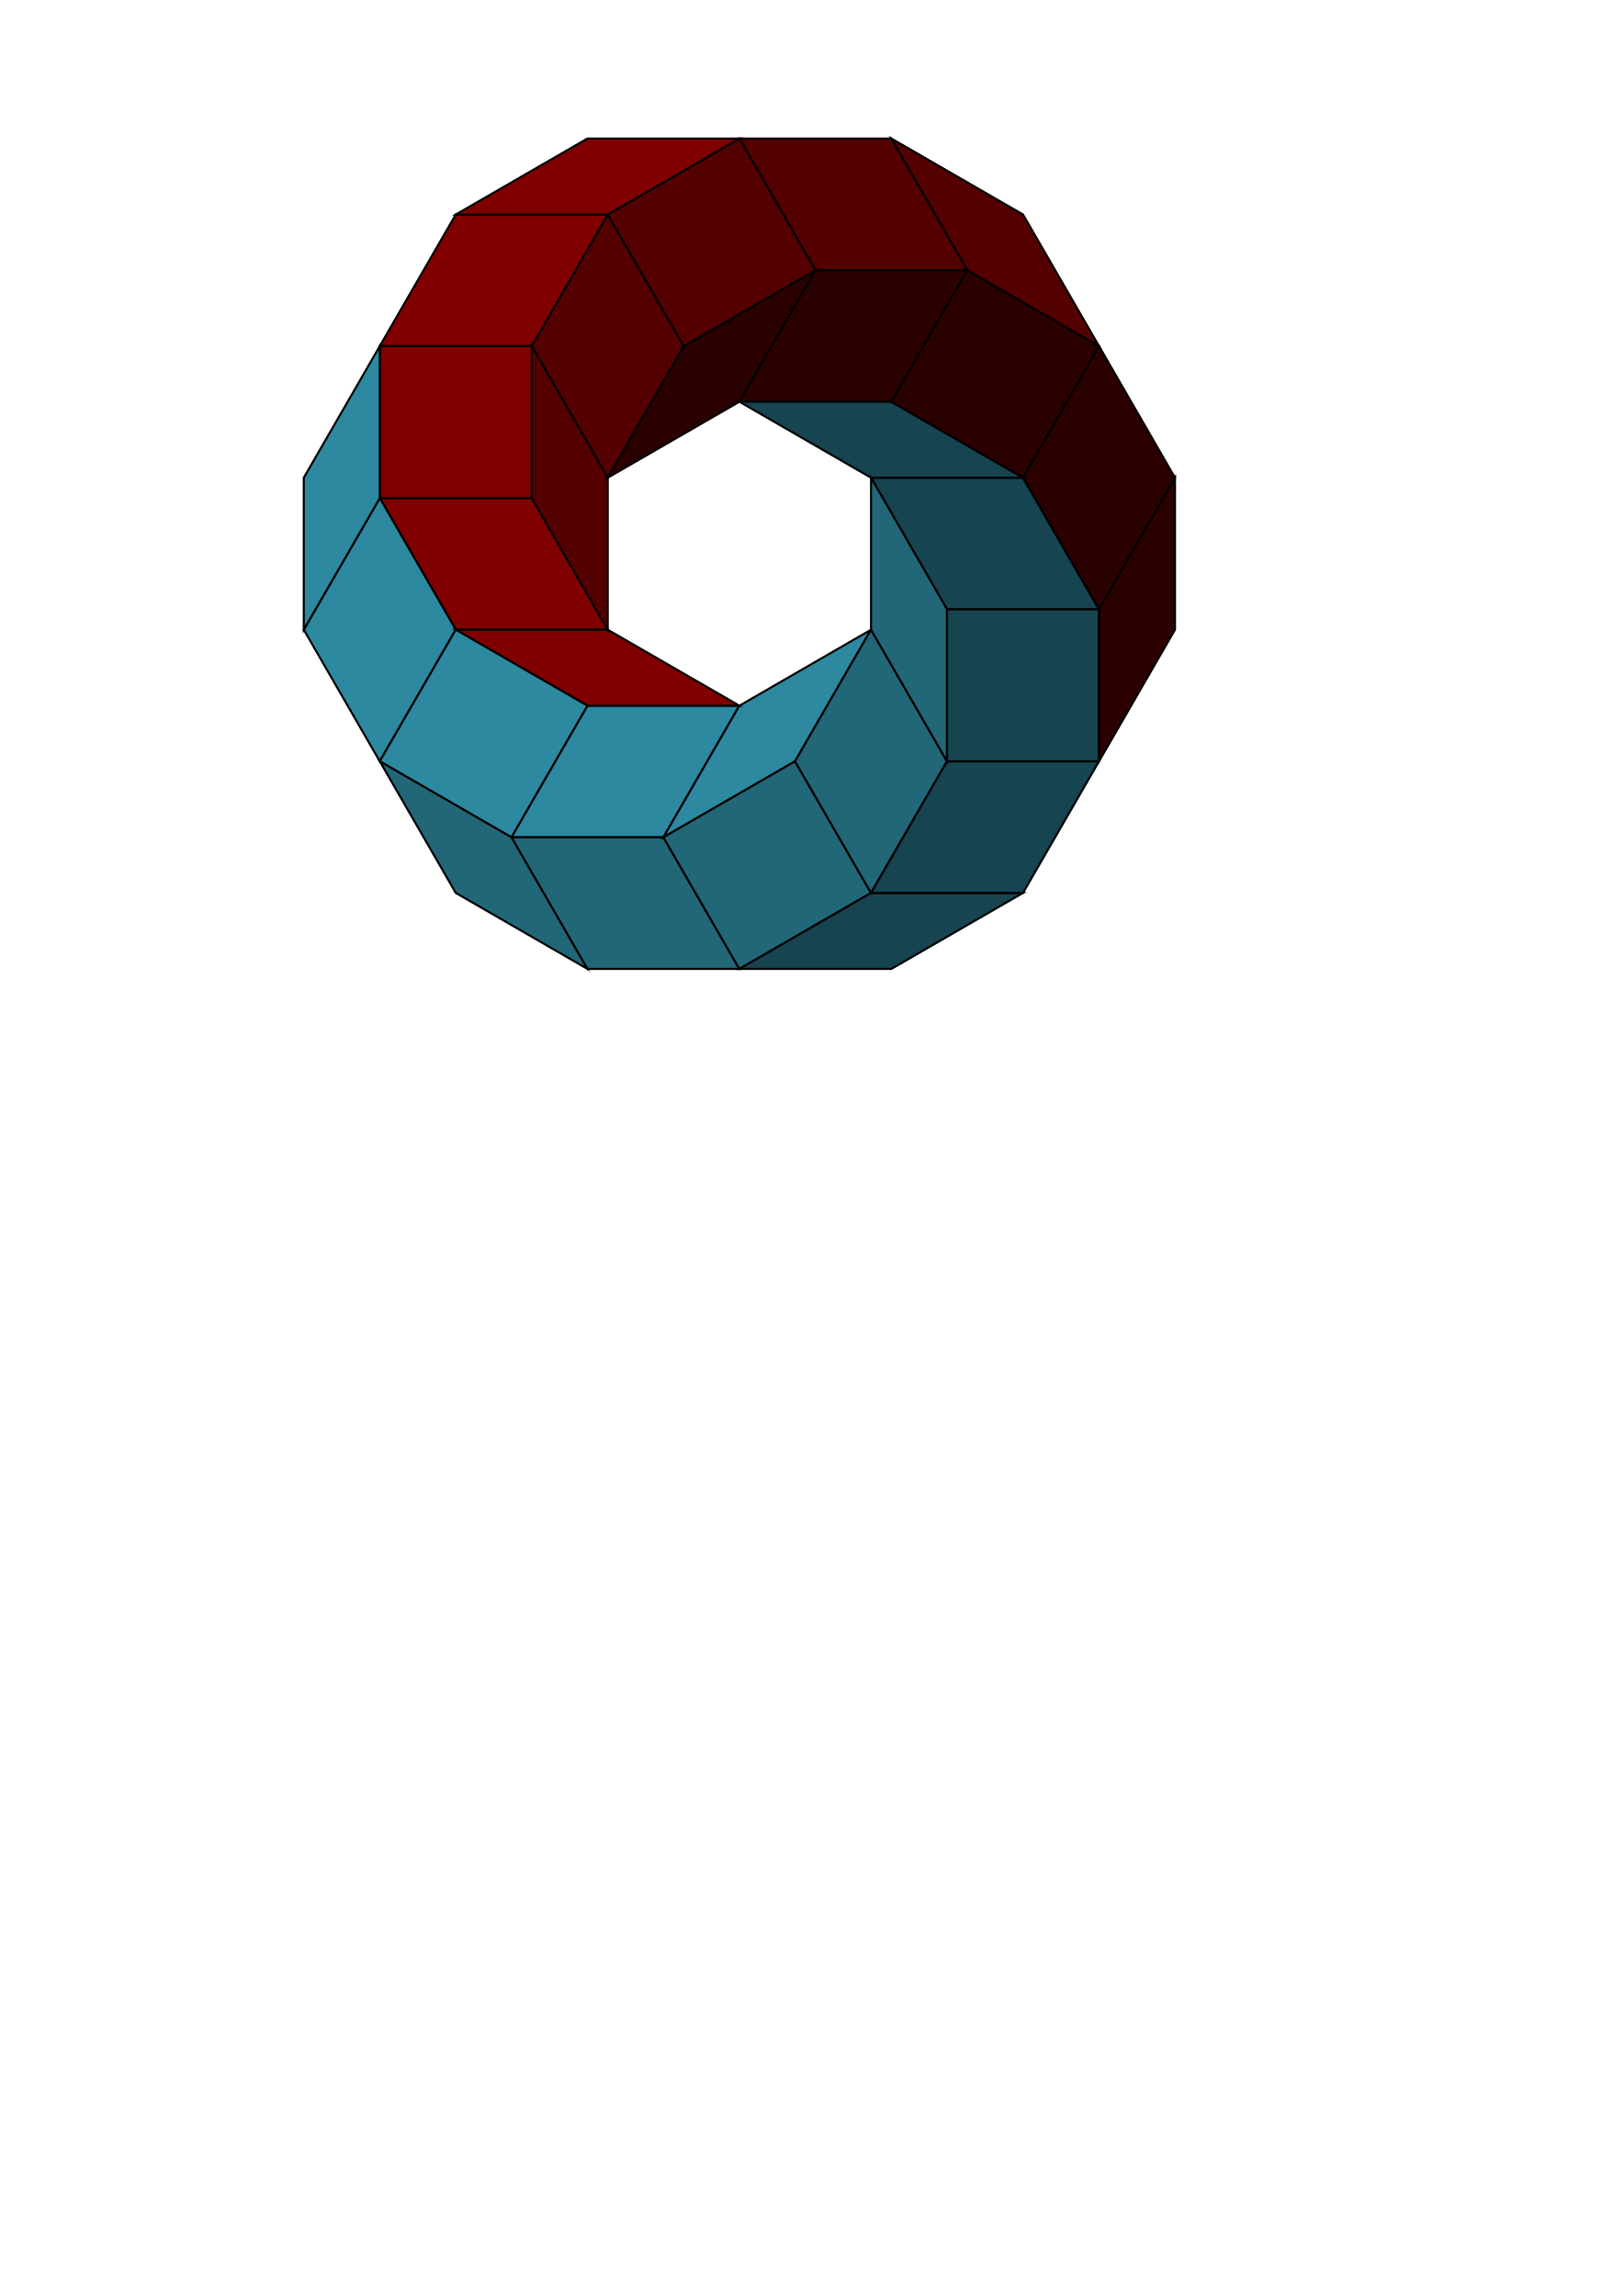
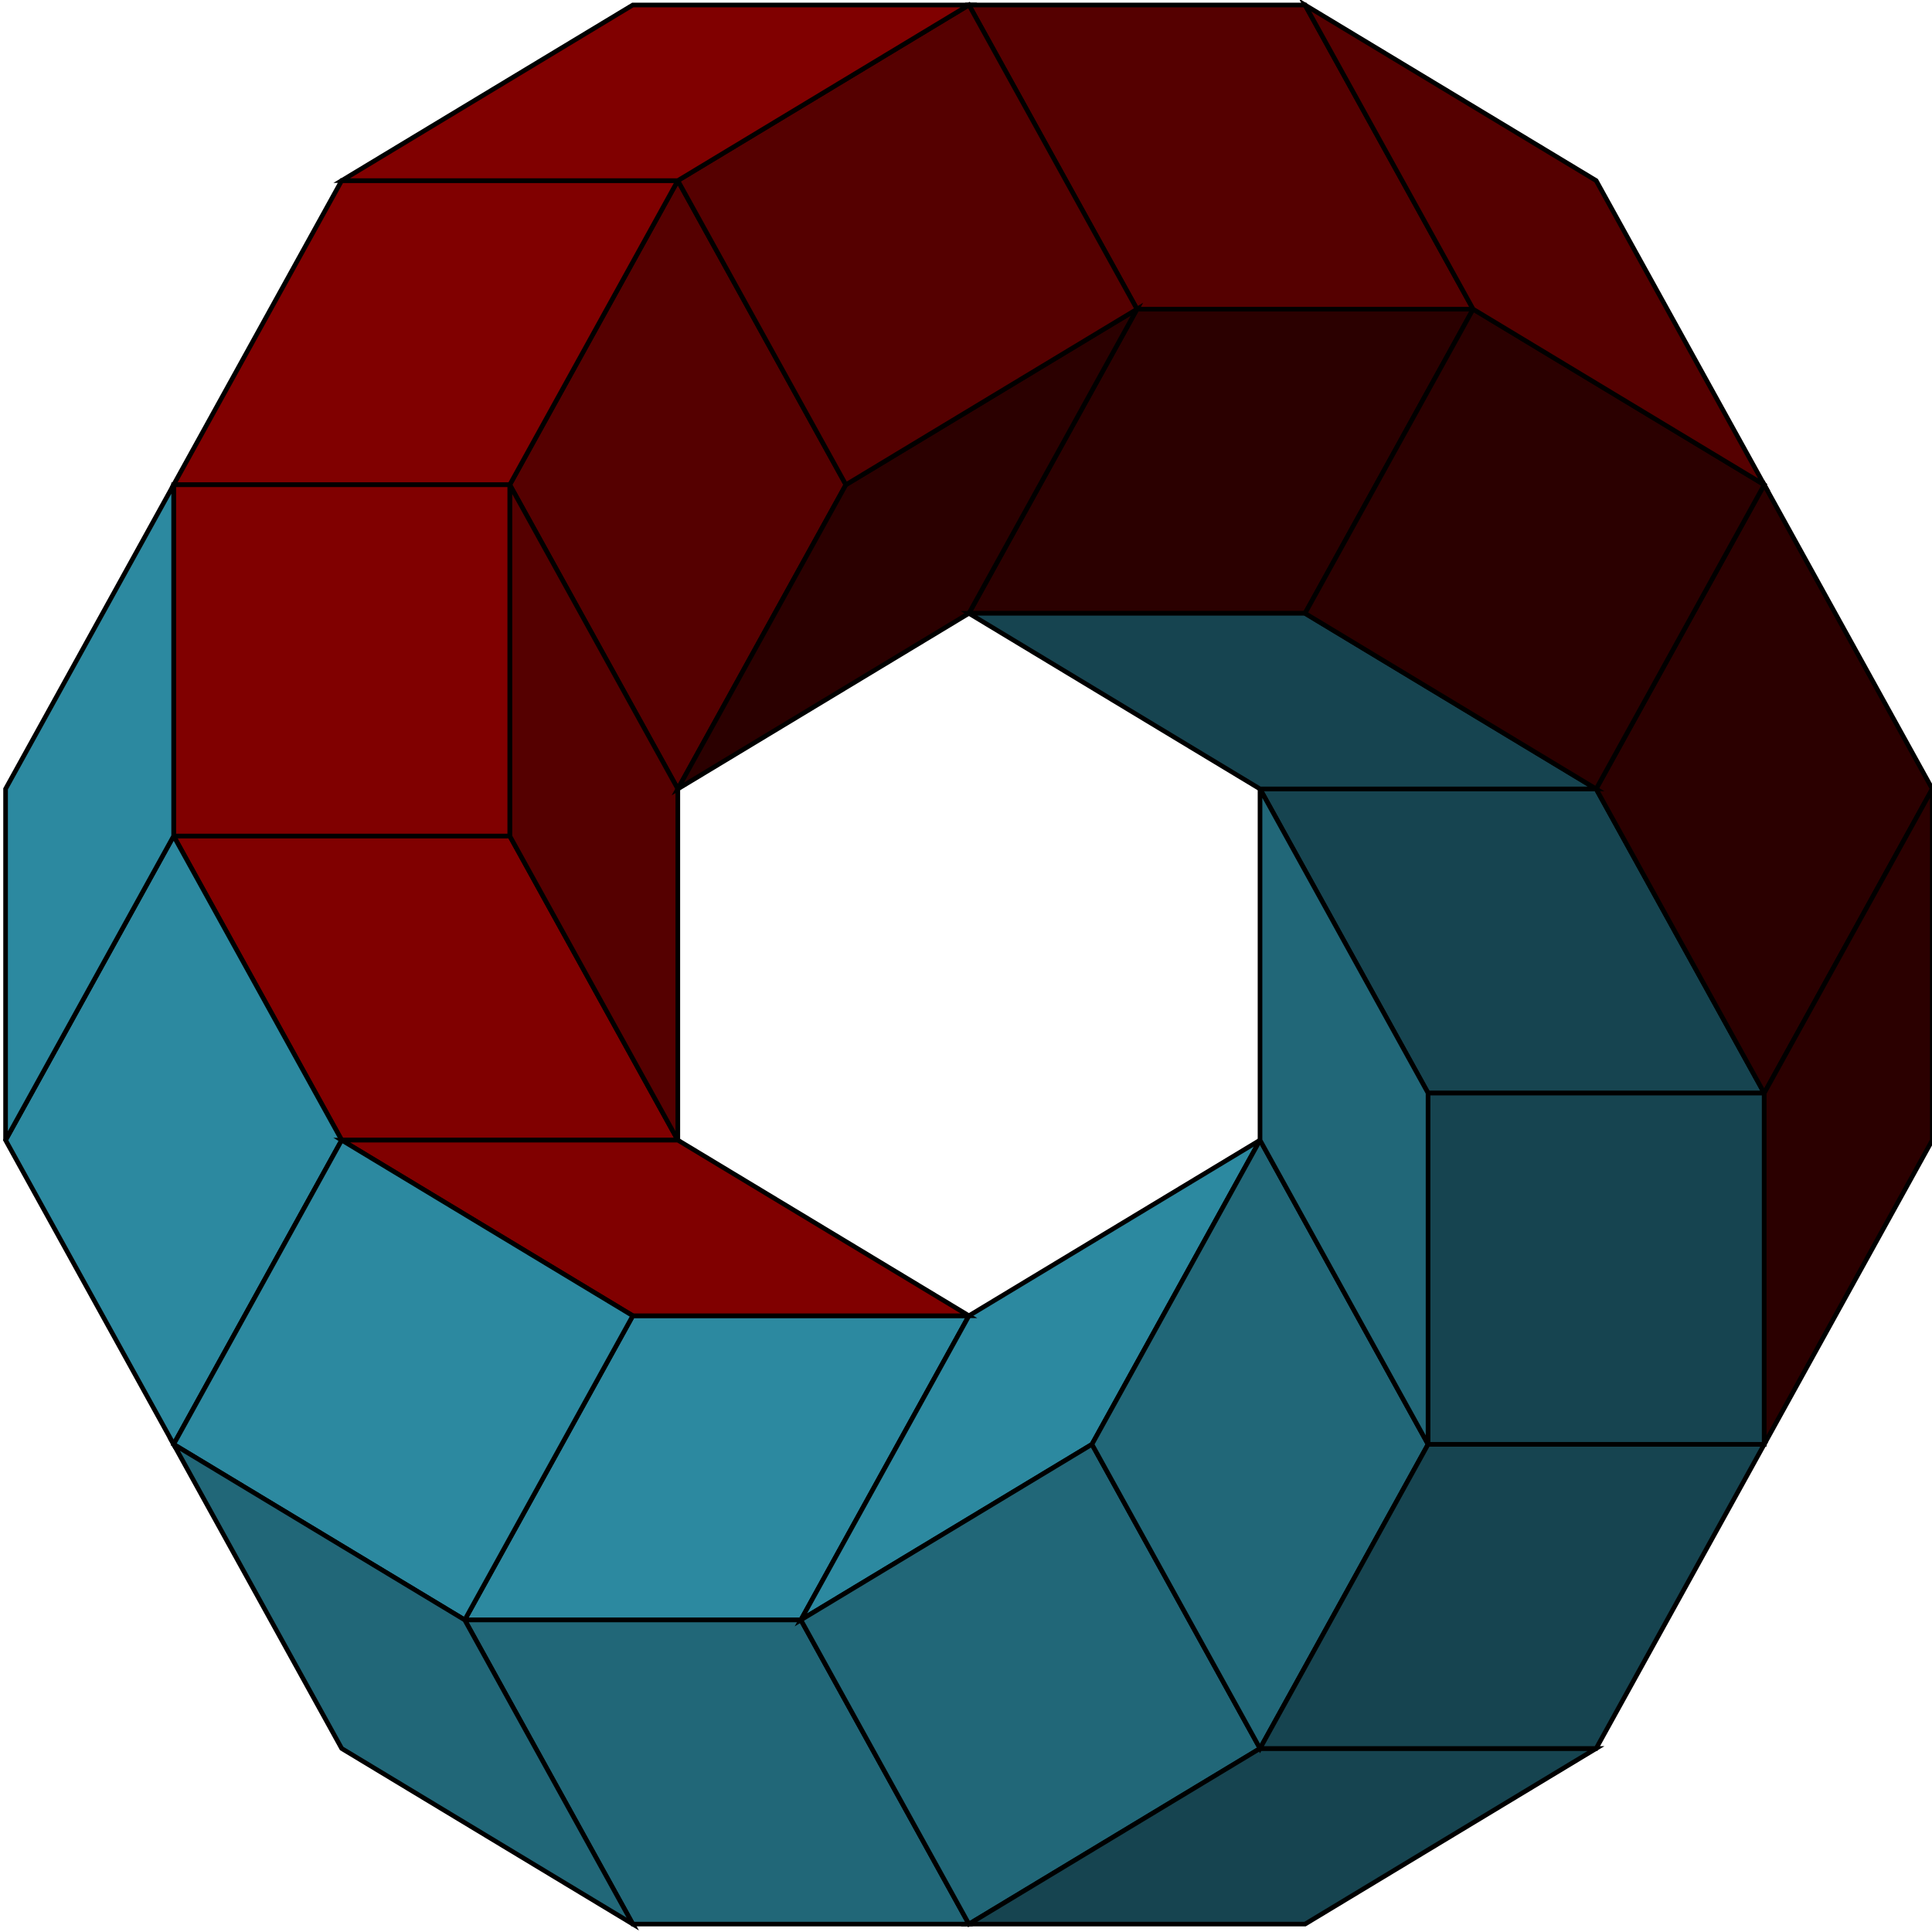
- <svg xmlns="http://www.w3.org/2000/svg" id="svg8" version="1.1" viewBox="0 0 210 297" height="297mm" width="210mm">
+ <svg xmlns="http://www.w3.org/2000/svg" id="svg8" version="1.1" viewBox="0 0 79.375 79.375" height="300" width="300">
  <defs id="defs2">
    </defs>
  <g id="layer1">
-     <path style="fill:#2c89a0;stroke:#000000;stroke-width:0.265px;stroke-linecap:butt;stroke-linejoin:miter;stroke-opacity:1" d="M 75.97,91.285 H 95.628 L 85.799,108.31 H 66.14 Z" id="path1753" />
-     <path style="fill:#216778;stroke:#000000;stroke-width:0.265px;stroke-linecap:butt;stroke-linejoin:miter;stroke-opacity:1" d="m 66.14,108.31 h 19.658 l 9.829,17.025 H 75.97 Z" id="path1755" />
-     <path style="fill:#2c89a0;stroke:#000000;stroke-width:0.265px;stroke-linecap:butt;stroke-linejoin:miter;stroke-opacity:1" d="m 85.799,108.31 17.025,-9.829 9.829,-17.025 -17.025,9.829 z" id="path1757" />
-     <path style="fill:#216778;stroke:#000000;stroke-width:0.265px;stroke-linecap:butt;stroke-linejoin:miter;stroke-opacity:1" d="m 85.799,108.31 17.025,-9.829 9.829,17.025 -17.025,9.829 z" id="path1759" />
-     <path style="fill:#164450;stroke:#000000;stroke-width:0.265px;stroke-linecap:butt;stroke-linejoin:miter;stroke-opacity:1" d="m 95.628,125.334 17.025,-9.829 h 19.658 l -17.025,9.829 z" id="path1761" />
-     <path style="fill:#800000;stroke:#000000;stroke-width:0.265px;stroke-linecap:butt;stroke-linejoin:miter;stroke-opacity:1" id="path1816" d="m 68.774,64.431 9.829,17.025 -19.658,10e-7 -9.829,-17.025 z" />
-     <path style="fill:#2c89a0;stroke:#000000;stroke-width:0.265px;stroke-linecap:butt;stroke-linejoin:miter;stroke-opacity:1" id="path1818" d="m 49.116,64.431 9.829,17.025 -9.829,17.025 -9.829,-17.025 z" />
-     <path style="fill:#800000;stroke:#000000;stroke-width:0.265px;stroke-linecap:butt;stroke-linejoin:miter;stroke-opacity:1" id="path1820" d="m 58.945,81.456 17.025,9.829 19.658,-7e-6 -17.025,-9.829 z" />
-     <path style="fill:#2c89a0;stroke:#000000;stroke-width:0.265px;stroke-linecap:butt;stroke-linejoin:miter;stroke-opacity:1" id="path1822" d="m 58.945,81.456 17.025,9.829 -9.829,17.025 -17.025,-9.829 z" />
-     <path style="fill:#216778;stroke:#000000;stroke-width:0.265px;stroke-linecap:butt;stroke-linejoin:miter;stroke-opacity:1" id="path1824" d="m 49.116,98.48 17.025,9.829 9.829,17.025 -17.025,-9.829 z" />
-     <path style="fill:#550000;stroke:#000000;stroke-width:0.265px;stroke-linecap:butt;stroke-linejoin:miter;stroke-opacity:1" id="path1805" d="m 88.433,44.773 -9.829,17.025 -9.829,-17.025 9.829,-17.025 z" />
-     <path style="fill:#800000;stroke:#000000;stroke-width:0.265px;stroke-linecap:butt;stroke-linejoin:miter;stroke-opacity:1" id="path1807" d="m 78.603,27.748 -9.829,17.025 -19.658,-10e-7 9.829,-17.025 z" />
-     <path style="fill:#550000;stroke:#000000;stroke-width:0.265px;stroke-linecap:butt;stroke-linejoin:miter;stroke-opacity:1" id="path1809" d="m 68.774,44.773 -2e-6,19.658 9.829,17.025 -3e-6,-19.658 z" />
-     <path style="fill:#800000;stroke:#000000;stroke-width:0.265px;stroke-linecap:butt;stroke-linejoin:miter;stroke-opacity:1" id="path1811" d="m 68.774,44.773 -2e-6,19.658 -19.658,-7e-6 -4e-6,-19.658 z" />
-     <path style="fill:#2c89a0;stroke:#000000;stroke-width:0.265px;stroke-linecap:butt;stroke-linejoin:miter;stroke-opacity:1" id="path1813" d="m 49.116,44.773 10e-7,19.658 -9.829,17.025 -10e-7,-19.658 z" />
-     <path style="fill:#2b0000;stroke:#000000;stroke-width:0.265px;stroke-linecap:butt;stroke-linejoin:miter;stroke-opacity:1" id="path1794" d="M 115.286,51.968 H 95.628 l 9.829,-17.025 h 19.658 z" />
-     <path style="fill:#550000;stroke:#000000;stroke-width:0.265px;stroke-linecap:butt;stroke-linejoin:miter;stroke-opacity:1" id="path1796" d="m 125.116,34.943 h -19.658 l -9.829,-17.025 h 19.658 z" />
-     <path style="fill:#2b0000;stroke:#000000;stroke-width:0.265px;stroke-linecap:butt;stroke-linejoin:miter;stroke-opacity:1" id="path1798" d="M 105.457,34.943 88.433,44.773 78.603,61.797 95.628,51.968 Z" />
-     <path style="fill:#550000;stroke:#000000;stroke-width:0.265px;stroke-linecap:butt;stroke-linejoin:miter;stroke-opacity:1" id="path1800" d="M 105.457,34.943 88.433,44.773 78.603,27.748 95.628,17.919 Z" />
-     <path style="fill:#800000;stroke:#000000;stroke-width:0.265px;stroke-linecap:butt;stroke-linejoin:miter;stroke-opacity:1" id="path1802" d="M 95.628,17.919 78.603,27.748 h -19.658 l 17.025,-9.829 z" />
-     <path style="fill:#164450;stroke:#000000;stroke-width:0.265px;stroke-linecap:butt;stroke-linejoin:miter;stroke-opacity:1" id="path1783" d="m 122.482,78.822 -9.829,-17.025 19.658,-1e-6 9.829,17.025 z" />
-     <path style="fill:#2b0000;stroke:#000000;stroke-width:0.265px;stroke-linecap:butt;stroke-linejoin:miter;stroke-opacity:1" id="path1785" d="m 142.14,78.822 -9.829,-17.025 9.829,-17.025 9.829,17.025 z" />
-     <path style="fill:#164450;stroke:#000000;stroke-width:0.265px;stroke-linecap:butt;stroke-linejoin:miter;stroke-opacity:1" id="path1787" d="m 132.311,61.797 -17.025,-9.829 -19.658,7e-6 17.025,9.829 z" />
-     <path style="fill:#2b0000;stroke:#000000;stroke-width:0.265px;stroke-linecap:butt;stroke-linejoin:miter;stroke-opacity:1" id="path1789" d="m 132.311,61.797 -17.025,-9.829 9.829,-17.025 17.025,9.829 z" />
-     <path style="fill:#550000;stroke:#000000;stroke-width:0.265px;stroke-linecap:butt;stroke-linejoin:miter;stroke-opacity:1" id="path1791" d="m 142.14,44.773 -17.025,-9.829 -9.829,-17.025 17.025,9.829 z" />
-     <path style="fill:#216778;stroke:#000000;stroke-width:0.265px;stroke-linecap:butt;stroke-linejoin:miter;stroke-opacity:1" id="path1772" d="m 102.823,98.48 9.829,-17.025 9.829,17.025 -9.829,17.025 z" />
-     <path style="fill:#164450;stroke:#000000;stroke-width:0.265px;stroke-linecap:butt;stroke-linejoin:miter;stroke-opacity:1" id="path1774" d="m 112.653,115.505 9.829,-17.025 19.658,1e-6 -9.829,17.025 z" />
-     <path style="fill:#216778;stroke:#000000;stroke-width:0.265px;stroke-linecap:butt;stroke-linejoin:miter;stroke-opacity:1" id="path1776" d="m 122.482,98.48 0,-19.658 -9.829,-17.025 0,19.658 z" />
-     <path style="fill:#164450;stroke:#000000;stroke-width:0.265px;stroke-linecap:butt;stroke-linejoin:miter;stroke-opacity:1" id="path1778" d="m 122.482,98.48 0,-19.658 19.658,7e-6 1e-5,19.658 z" />
-     <path style="fill:#2b0000;stroke:#000000;stroke-width:0.265px;stroke-linecap:butt;stroke-linejoin:miter;stroke-opacity:1" id="path1780" d="m 142.14,98.48 0,-19.658 9.829,-17.025 0,19.658 z" />
+     <path style="fill:#2c89a0;stroke:#000000;stroke-width:0.19px;stroke-linecap:butt;stroke-linejoin:miter;stroke-opacity:1" d="M 25.998,54.057 H 39.808 L 32.903,66.554 H 19.093 Z" id="path1753" />
+     <path style="fill:#216778;stroke:#000000;stroke-width:0.19px;stroke-linecap:butt;stroke-linejoin:miter;stroke-opacity:1" d="M 19.093,66.554 H 32.903 L 39.808,79.05 H 25.998 Z" id="path1755" />
+     <path style="fill:#2c89a0;stroke:#000000;stroke-width:0.19px;stroke-linecap:butt;stroke-linejoin:miter;stroke-opacity:1" d="M 32.903,66.554 44.862,59.339 51.767,46.842 39.808,54.057 Z" id="path1757" />
+     <path style="fill:#216778;stroke:#000000;stroke-width:0.19px;stroke-linecap:butt;stroke-linejoin:miter;stroke-opacity:1" d="m 32.903,66.554 11.96,-7.215 6.905,12.496 -11.96,7.215 z" id="path1759" />
+     <path style="fill:#164450;stroke:#000000;stroke-width:0.19px;stroke-linecap:butt;stroke-linejoin:miter;stroke-opacity:1" d="M 39.808,79.05 51.767,71.835 H 65.577 L 53.617,79.05 Z" id="path1761" />
+     <path style="fill:#800000;stroke:#000000;stroke-width:0.19px;stroke-linecap:butt;stroke-linejoin:miter;stroke-opacity:1" id="path1816" d="M 20.943,34.346 27.848,46.842 14.038,46.842 7.134,34.346 Z" />
+     <path style="fill:#2c89a0;stroke:#000000;stroke-width:0.19px;stroke-linecap:butt;stroke-linejoin:miter;stroke-opacity:1" id="path1818" d="M 7.134,34.346 14.038,46.842 7.134,59.339 0.229,46.842 Z" />
+     <path style="fill:#800000;stroke:#000000;stroke-width:0.19px;stroke-linecap:butt;stroke-linejoin:miter;stroke-opacity:1" id="path1820" d="m 14.038,46.842 11.96,7.215 13.81,-6e-6 -11.96,-7.215 z" />
+     <path style="fill:#2c89a0;stroke:#000000;stroke-width:0.19px;stroke-linecap:butt;stroke-linejoin:miter;stroke-opacity:1" id="path1822" d="M 14.038,46.842 25.998,54.057 19.093,66.554 7.134,59.339 Z" />
+     <path style="fill:#216778;stroke:#000000;stroke-width:0.19px;stroke-linecap:butt;stroke-linejoin:miter;stroke-opacity:1" id="path1824" d="M 7.134,59.339 19.093,66.554 25.998,79.05 14.038,71.835 Z" />
+     <path style="fill:#550000;stroke:#000000;stroke-width:0.19px;stroke-linecap:butt;stroke-linejoin:miter;stroke-opacity:1" id="path1805" d="M 34.753,19.916 27.848,32.413 20.943,19.916 27.848,7.42 Z" />
+     <path style="fill:#800000;stroke:#000000;stroke-width:0.19px;stroke-linecap:butt;stroke-linejoin:miter;stroke-opacity:1" id="path1807" d="M 27.848,7.42 20.943,19.916 7.134,19.916 14.038,7.42 Z" />
+     <path style="fill:#550000;stroke:#000000;stroke-width:0.19px;stroke-linecap:butt;stroke-linejoin:miter;stroke-opacity:1" id="path1809" d="m 20.943,19.916 -2e-6,14.43 6.905,12.496 -2e-6,-14.43 z" />
+     <path style="fill:#800000;stroke:#000000;stroke-width:0.19px;stroke-linecap:butt;stroke-linejoin:miter;stroke-opacity:1" id="path1811" d="m 20.943,19.916 -2e-6,14.43 -13.81,-5e-6 -3e-6,-14.43 z" />
+     <path style="fill:#2c89a0;stroke:#000000;stroke-width:0.19px;stroke-linecap:butt;stroke-linejoin:miter;stroke-opacity:1" id="path1813" d="m 7.134,19.916 1e-6,14.43 -6.905,12.496 -1e-6,-14.43 z" />
+     <path style="fill:#2b0000;stroke:#000000;stroke-width:0.19px;stroke-linecap:butt;stroke-linejoin:miter;stroke-opacity:1" id="path1794" d="M 53.617,25.198 H 39.808 l 6.905,-12.496 h 13.81 z" />
+     <path style="fill:#550000;stroke:#000000;stroke-width:0.19px;stroke-linecap:butt;stroke-linejoin:miter;stroke-opacity:1" id="path1796" d="M 60.522,12.701 H 46.713 L 39.808,0.205 h 13.81 z" />
+     <path style="fill:#2b0000;stroke:#000000;stroke-width:0.19px;stroke-linecap:butt;stroke-linejoin:miter;stroke-opacity:1" id="path1798" d="M 46.713,12.701 34.753,19.916 27.848,32.413 39.808,25.198 Z" />
+     <path style="fill:#550000;stroke:#000000;stroke-width:0.19px;stroke-linecap:butt;stroke-linejoin:miter;stroke-opacity:1" id="path1800" d="M 46.713,12.701 34.753,19.916 27.848,7.42 39.808,0.205 Z" />
+     <path style="fill:#800000;stroke:#000000;stroke-width:0.19px;stroke-linecap:butt;stroke-linejoin:miter;stroke-opacity:1" id="path1802" d="M 39.808,0.205 27.848,7.42 H 14.038 L 25.998,0.205 Z" />
+     <path style="fill:#164450;stroke:#000000;stroke-width:0.19px;stroke-linecap:butt;stroke-linejoin:miter;stroke-opacity:1" id="path1783" d="M 58.672,44.909 51.767,32.413 h 13.81 l 6.905,12.496 z" />
+     <path style="fill:#2b0000;stroke:#000000;stroke-width:0.19px;stroke-linecap:butt;stroke-linejoin:miter;stroke-opacity:1" id="path1785" d="m 72.482,44.909 -6.905,-12.496 6.905,-12.496 6.905,12.496 z" />
+     <path style="fill:#164450;stroke:#000000;stroke-width:0.19px;stroke-linecap:butt;stroke-linejoin:miter;stroke-opacity:1" id="path1787" d="m 65.577,32.413 -11.96,-7.215 -13.81,5e-6 11.96,7.215 z" />
+     <path style="fill:#2b0000;stroke:#000000;stroke-width:0.19px;stroke-linecap:butt;stroke-linejoin:miter;stroke-opacity:1" id="path1789" d="M 65.577,32.413 53.617,25.198 60.522,12.701 72.482,19.916 Z" />
+     <path style="fill:#550000;stroke:#000000;stroke-width:0.19px;stroke-linecap:butt;stroke-linejoin:miter;stroke-opacity:1" id="path1791" d="M 72.482,19.916 60.522,12.701 53.617,0.205 65.577,7.42 Z" />
+     <path style="fill:#216778;stroke:#000000;stroke-width:0.19px;stroke-linecap:butt;stroke-linejoin:miter;stroke-opacity:1" id="path1772" d="m 44.862,59.339 6.905,-12.496 6.905,12.496 -6.905,12.496 z" />
+     <path style="fill:#164450;stroke:#000000;stroke-width:0.19px;stroke-linecap:butt;stroke-linejoin:miter;stroke-opacity:1" id="path1774" d="m 51.767,71.835 6.905,-12.496 13.81,1e-6 -6.905,12.496 z" />
+     <path style="fill:#216778;stroke:#000000;stroke-width:0.19px;stroke-linecap:butt;stroke-linejoin:miter;stroke-opacity:1" id="path1776" d="M 58.672,59.339 V 44.909 L 51.767,32.413 v 14.43 z" />
+     <path style="fill:#164450;stroke:#000000;stroke-width:0.19px;stroke-linecap:butt;stroke-linejoin:miter;stroke-opacity:1" id="path1778" d="M 58.672,59.339 V 44.909 l 13.81,5e-6 1e-5,14.43 z" />
+     <path style="fill:#2b0000;stroke:#000000;stroke-width:0.19px;stroke-linecap:butt;stroke-linejoin:miter;stroke-opacity:1" id="path1780" d="M 72.482,59.339 V 44.909 l 6.905,-12.496 v 14.43 z" />
  </g>
</svg>
